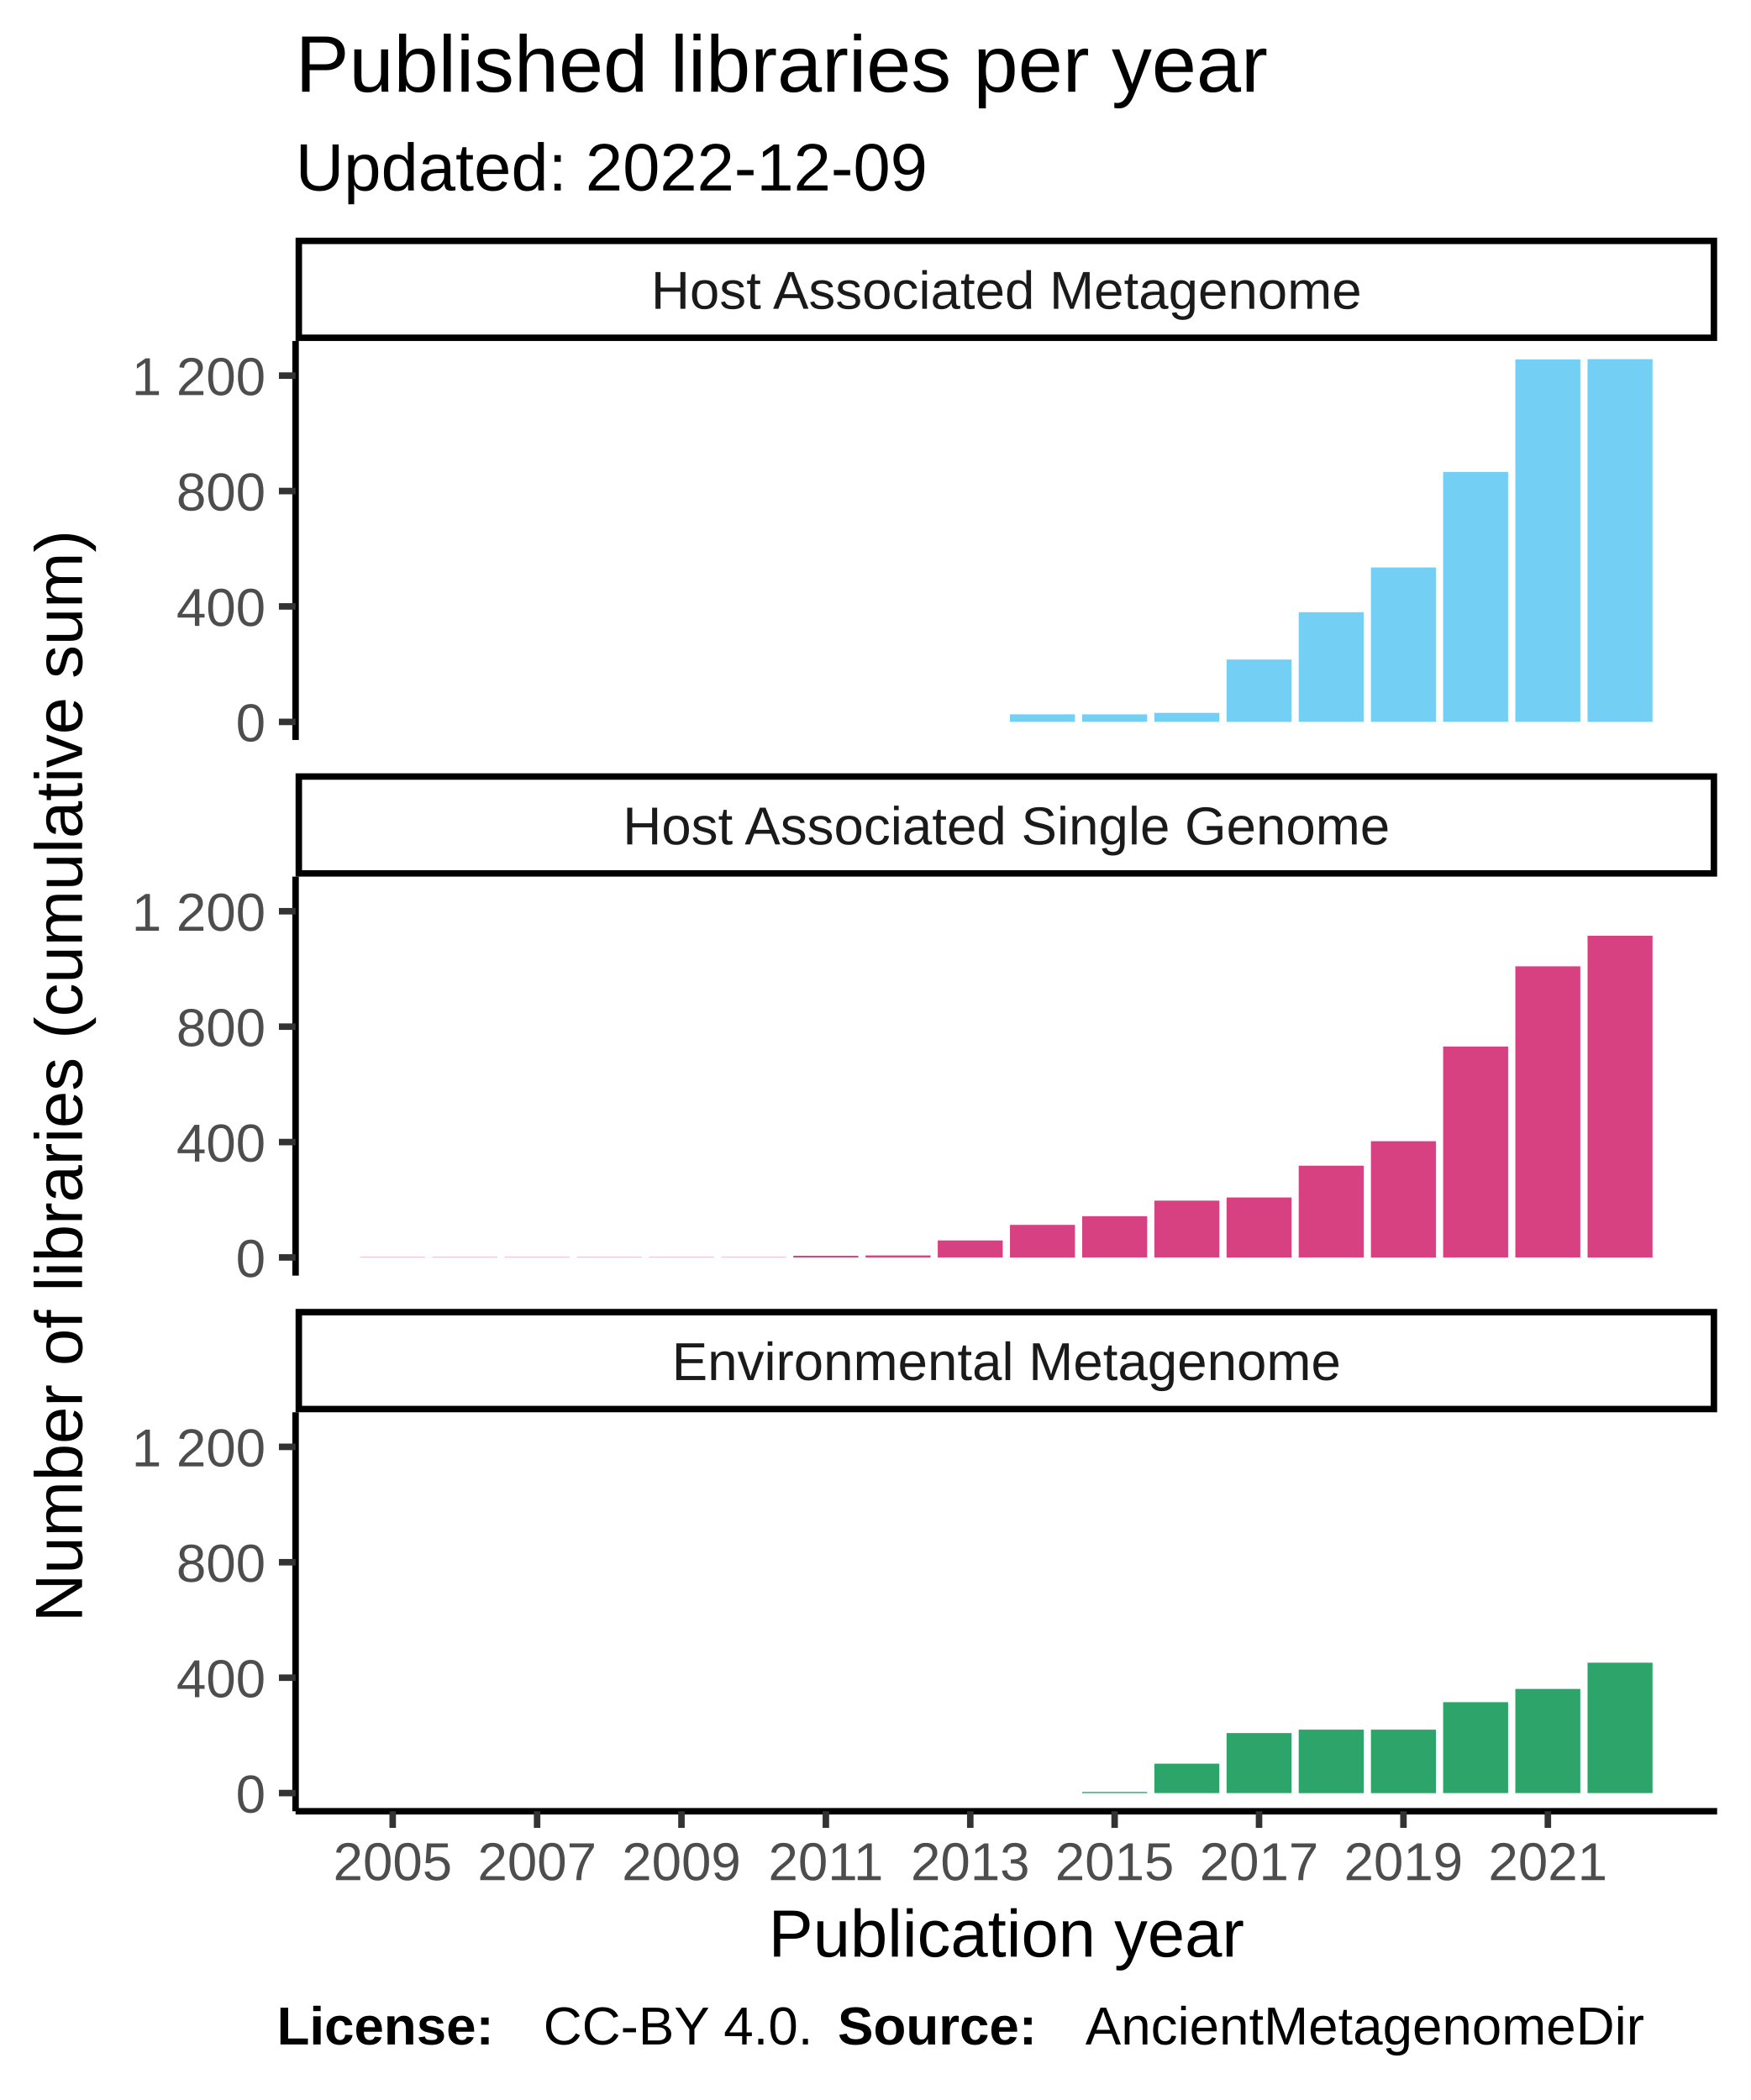
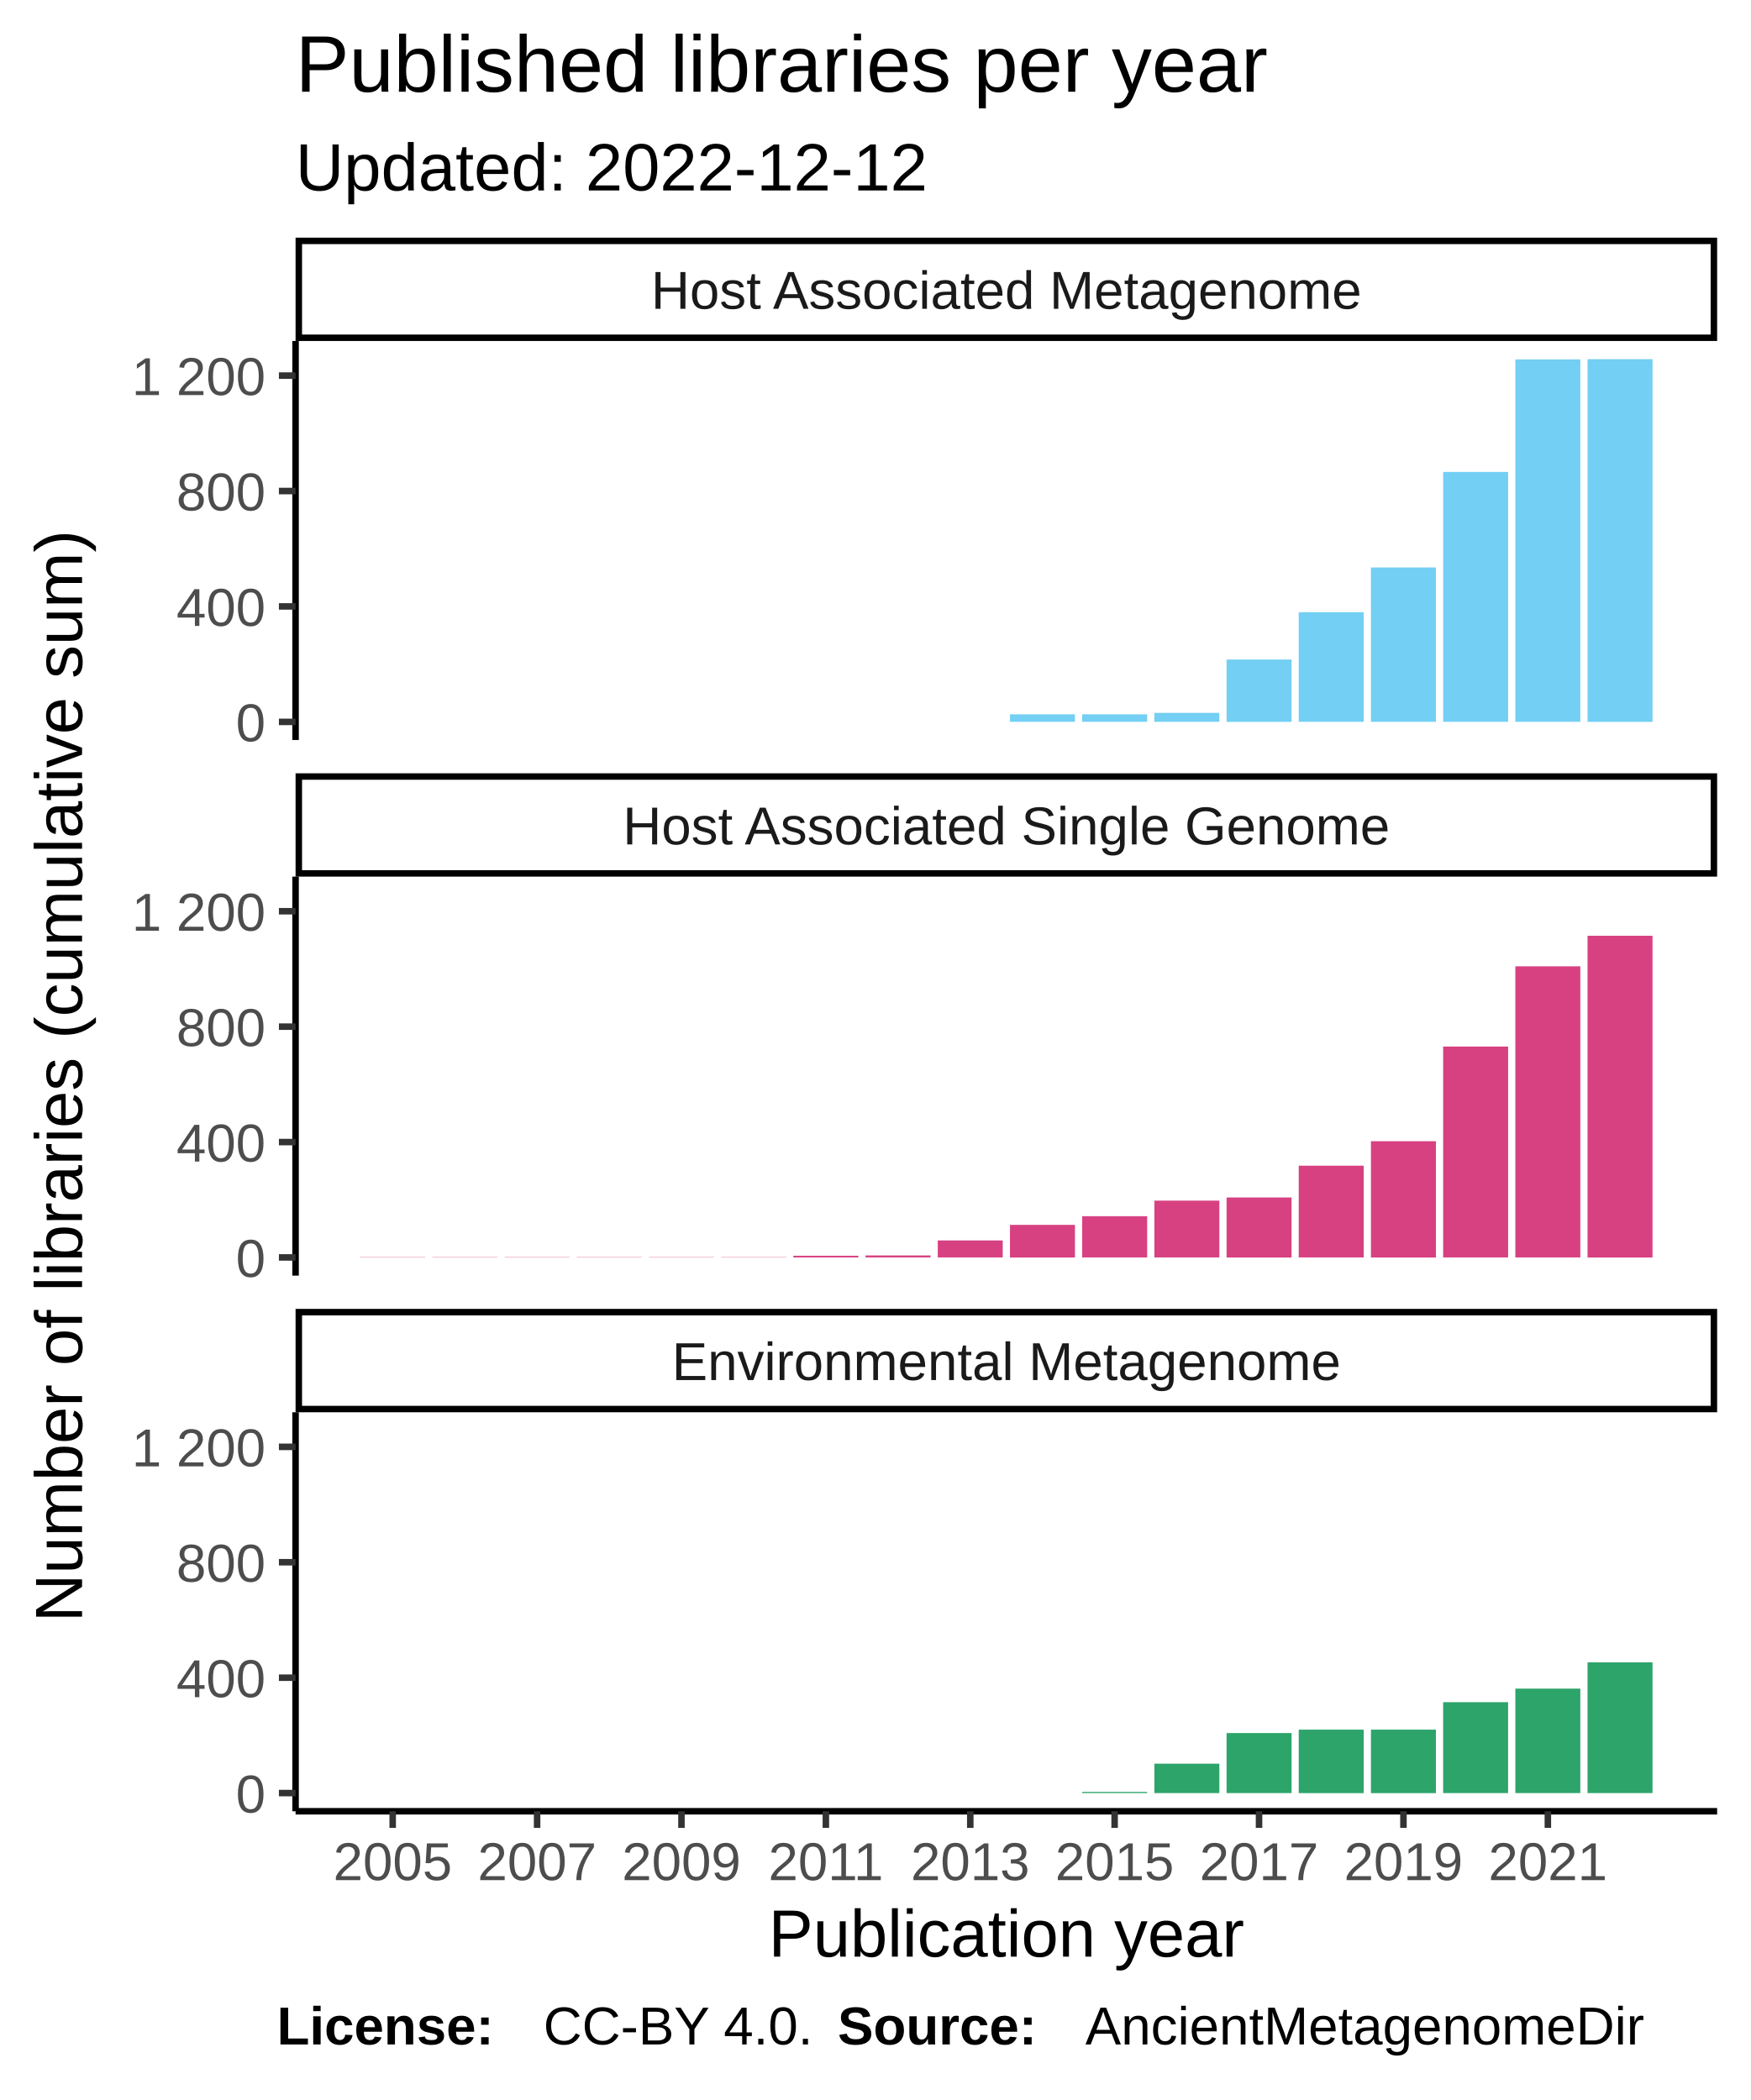
<svg xmlns="http://www.w3.org/2000/svg" class="svglite" width="288.00pt" height="345.60pt" viewBox="0 0 288.00 345.60">
  <defs>
    <style type="text/css">
    .svglite line, .svglite polyline, .svglite polygon, .svglite path, .svglite rect, .svglite circle {
      fill: none;
      stroke: #000000;
      stroke-linecap: round;
      stroke-linejoin: round;
      stroke-miterlimit: 10.00;
    }
  </style>
  </defs>
  <rect width="100%" height="100%" style="stroke: none; fill: #FFFFFF;" />
  <defs>
    <clipPath id="cpMC4wMHwyODguMDB8MC4wMHwzNDUuNjA=">
      <rect x="0.00" y="0.00" width="288.00" height="345.60" />
    </clipPath>
  </defs>
  <g clip-path="url(#cpMC4wMHwyODguMDB8MC4wMHwzNDUuNjA=)">
    <rect x="0.00" y="0.00" width="288.00" height="345.60" style="stroke-width: 1.07; stroke: #FFFFFF; fill: #FFFFFF;" />
  </g>
  <defs>
    <clipPath id="cpNDguNjN8MjgyLjUyfDU2LjEyfDEyMS43OA==">
      <rect x="48.63" y="56.12" width="233.89" height="65.66" />
    </clipPath>
  </defs>
  <g clip-path="url(#cpNDguNjN8MjgyLjUyfDU2LjEyfDEyMS43OA==)">
    <rect x="48.63" y="56.12" width="233.89" height="65.66" style="stroke-width: 1.07; stroke: none; fill: #FFFFFF;" />
    <rect x="59.26" y="118.80" width="10.69" height="0.00" style="stroke-width: 1.07; stroke: none; stroke-linecap: square; stroke-linejoin: miter; fill: #73CFF3;" />
    <rect x="71.14" y="118.80" width="10.69" height="0.00" style="stroke-width: 1.07; stroke: none; stroke-linecap: square; stroke-linejoin: miter; fill: #73CFF3;" />
    <rect x="83.02" y="118.80" width="10.69" height="0.00" style="stroke-width: 1.07; stroke: none; stroke-linecap: square; stroke-linejoin: miter; fill: #73CFF3;" />
    <rect x="94.90" y="118.80" width="10.69" height="0.00" style="stroke-width: 1.07; stroke: none; stroke-linecap: square; stroke-linejoin: miter; fill: #73CFF3;" />
    <rect x="106.78" y="118.80" width="10.69" height="0.00" style="stroke-width: 1.07; stroke: none; stroke-linecap: square; stroke-linejoin: miter; fill: #73CFF3;" />
    <rect x="118.66" y="118.80" width="10.69" height="0.00" style="stroke-width: 1.07; stroke: none; stroke-linecap: square; stroke-linejoin: miter; fill: #73CFF3;" />
    <rect x="130.53" y="118.80" width="10.69" height="0.00" style="stroke-width: 1.07; stroke: none; stroke-linecap: square; stroke-linejoin: miter; fill: #73CFF3;" />
    <rect x="142.41" y="118.80" width="10.69" height="0.00" style="stroke-width: 1.07; stroke: none; stroke-linecap: square; stroke-linejoin: miter; fill: #73CFF3;" />
    <rect x="154.29" y="118.80" width="10.69" height="0.00" style="stroke-width: 1.07; stroke: none; stroke-linecap: square; stroke-linejoin: miter; fill: #73CFF3;" />
    <rect x="166.17" y="117.56" width="10.69" height="1.23" style="stroke-width: 1.07; stroke: none; stroke-linecap: square; stroke-linejoin: miter; fill: #73CFF3;" />
    <rect x="178.05" y="117.56" width="10.69" height="1.23" style="stroke-width: 1.07; stroke: none; stroke-linecap: square; stroke-linejoin: miter; fill: #73CFF3;" />
    <rect x="189.93" y="117.32" width="10.69" height="1.47" style="stroke-width: 1.07; stroke: none; stroke-linecap: square; stroke-linejoin: miter; fill: #73CFF3;" />
    <rect x="201.81" y="108.54" width="10.69" height="10.26" style="stroke-width: 1.07; stroke: none; stroke-linecap: square; stroke-linejoin: miter; fill: #73CFF3;" />
    <rect x="213.68" y="100.75" width="10.69" height="18.04" style="stroke-width: 1.07; stroke: none; stroke-linecap: square; stroke-linejoin: miter; fill: #73CFF3;" />
    <rect x="225.56" y="93.39" width="10.69" height="25.40" style="stroke-width: 1.07; stroke: none; stroke-linecap: square; stroke-linejoin: miter; fill: #73CFF3;" />
    <rect x="237.44" y="77.67" width="10.69" height="41.12" style="stroke-width: 1.07; stroke: none; stroke-linecap: square; stroke-linejoin: miter; fill: #73CFF3;" />
    <rect x="249.32" y="59.15" width="10.69" height="59.64" style="stroke-width: 1.07; stroke: none; stroke-linecap: square; stroke-linejoin: miter; fill: #73CFF3;" />
    <rect x="261.20" y="59.11" width="10.69" height="59.69" style="stroke-width: 1.07; stroke: none; stroke-linecap: square; stroke-linejoin: miter; fill: #73CFF3;" />
  </g>
  <g clip-path="url(#cpMC4wMHwyODguMDB8MC4wMHwzNDUuNjA=)">
</g>
  <defs>
    <clipPath id="cpNDguNjN8MjgyLjUyfDE0NC4yN3wyMDkuOTM=">
      <rect x="48.63" y="144.27" width="233.89" height="65.66" />
    </clipPath>
  </defs>
  <g clip-path="url(#cpNDguNjN8MjgyLjUyfDE0NC4yN3wyMDkuOTM=)">
    <rect x="48.63" y="144.27" width="233.89" height="65.66" style="stroke-width: 1.07; stroke: none; fill: #FFFFFF;" />
    <rect x="59.26" y="206.90" width="10.69" height="0.047" style="stroke-width: 1.07; stroke: none; stroke-linecap: square; stroke-linejoin: miter; fill: #D74182;" />
    <rect x="71.14" y="206.90" width="10.69" height="0.047" style="stroke-width: 1.07; stroke: none; stroke-linecap: square; stroke-linejoin: miter; fill: #D74182;" />
    <rect x="83.02" y="206.90" width="10.69" height="0.047" style="stroke-width: 1.07; stroke: none; stroke-linecap: square; stroke-linejoin: miter; fill: #D74182;" />
    <rect x="94.90" y="206.90" width="10.69" height="0.047" style="stroke-width: 1.07; stroke: none; stroke-linecap: square; stroke-linejoin: miter; fill: #D74182;" />
    <rect x="106.78" y="206.90" width="10.69" height="0.047" style="stroke-width: 1.07; stroke: none; stroke-linecap: square; stroke-linejoin: miter; fill: #D74182;" />
    <rect x="118.66" y="206.90" width="10.69" height="0.047" style="stroke-width: 1.07; stroke: none; stroke-linecap: square; stroke-linejoin: miter; fill: #D74182;" />
    <rect x="130.53" y="206.66" width="10.69" height="0.28" style="stroke-width: 1.07; stroke: none; stroke-linecap: square; stroke-linejoin: miter; fill: #D74182;" />
    <rect x="142.41" y="206.61" width="10.69" height="0.33" style="stroke-width: 1.07; stroke: none; stroke-linecap: square; stroke-linejoin: miter; fill: #D74182;" />
    <rect x="154.29" y="204.14" width="10.69" height="2.80" style="stroke-width: 1.07; stroke: none; stroke-linecap: square; stroke-linejoin: miter; fill: #D74182;" />
    <rect x="166.17" y="201.58" width="10.69" height="5.37" style="stroke-width: 1.07; stroke: none; stroke-linecap: square; stroke-linejoin: miter; fill: #D74182;" />
    <rect x="178.05" y="200.15" width="10.69" height="6.79" style="stroke-width: 1.07; stroke: none; stroke-linecap: square; stroke-linejoin: miter; fill: #D74182;" />
    <rect x="189.93" y="197.59" width="10.69" height="9.35" style="stroke-width: 1.07; stroke: none; stroke-linecap: square; stroke-linejoin: miter; fill: #D74182;" />
    <rect x="201.81" y="197.07" width="10.69" height="9.88" style="stroke-width: 1.07; stroke: none; stroke-linecap: square; stroke-linejoin: miter; fill: #D74182;" />
    <rect x="213.68" y="191.84" width="10.69" height="15.10" style="stroke-width: 1.07; stroke: none; stroke-linecap: square; stroke-linejoin: miter; fill: #D74182;" />
    <rect x="225.56" y="187.81" width="10.69" height="19.14" style="stroke-width: 1.07; stroke: none; stroke-linecap: square; stroke-linejoin: miter; fill: #D74182;" />
    <rect x="237.44" y="172.23" width="10.69" height="34.71" style="stroke-width: 1.07; stroke: none; stroke-linecap: square; stroke-linejoin: miter; fill: #D74182;" />
    <rect x="249.32" y="159.03" width="10.69" height="47.91" style="stroke-width: 1.07; stroke: none; stroke-linecap: square; stroke-linejoin: miter; fill: #D74182;" />
    <rect x="261.20" y="154.00" width="10.69" height="52.95" style="stroke-width: 1.07; stroke: none; stroke-linecap: square; stroke-linejoin: miter; fill: #D74182;" />
  </g>
  <g clip-path="url(#cpMC4wMHwyODguMDB8MC4wMHwzNDUuNjA=)">
</g>
  <defs>
    <clipPath id="cpNDguNjN8MjgyLjUyfDIzMi40MnwyOTguMDg=">
      <rect x="48.63" y="232.42" width="233.89" height="65.66" />
    </clipPath>
  </defs>
  <g clip-path="url(#cpNDguNjN8MjgyLjUyfDIzMi40MnwyOTguMDg=)">
    <rect x="48.63" y="232.42" width="233.89" height="65.66" style="stroke-width: 1.07; stroke: none; fill: #FFFFFF;" />
    <rect x="59.26" y="295.09" width="10.69" height="0.00" style="stroke-width: 1.07; stroke: none; stroke-linecap: square; stroke-linejoin: miter; fill: #2DA46A;" />
    <rect x="71.14" y="295.09" width="10.69" height="0.00" style="stroke-width: 1.07; stroke: none; stroke-linecap: square; stroke-linejoin: miter; fill: #2DA46A;" />
    <rect x="83.02" y="295.09" width="10.69" height="0.00" style="stroke-width: 1.07; stroke: none; stroke-linecap: square; stroke-linejoin: miter; fill: #2DA46A;" />
    <rect x="94.90" y="295.09" width="10.69" height="0.00" style="stroke-width: 1.07; stroke: none; stroke-linecap: square; stroke-linejoin: miter; fill: #2DA46A;" />
    <rect x="106.78" y="295.09" width="10.69" height="0.00" style="stroke-width: 1.07; stroke: none; stroke-linecap: square; stroke-linejoin: miter; fill: #2DA46A;" />
    <rect x="118.66" y="295.09" width="10.69" height="0.00" style="stroke-width: 1.07; stroke: none; stroke-linecap: square; stroke-linejoin: miter; fill: #2DA46A;" />
    <rect x="130.53" y="295.09" width="10.69" height="0.00" style="stroke-width: 1.07; stroke: none; stroke-linecap: square; stroke-linejoin: miter; fill: #2DA46A;" />
    <rect x="142.41" y="295.09" width="10.69" height="0.00" style="stroke-width: 1.07; stroke: none; stroke-linecap: square; stroke-linejoin: miter; fill: #2DA46A;" />
    <rect x="154.29" y="295.09" width="10.69" height="0.00" style="stroke-width: 1.07; stroke: none; stroke-linecap: square; stroke-linejoin: miter; fill: #2DA46A;" />
    <rect x="166.17" y="295.09" width="10.69" height="0.00" style="stroke-width: 1.07; stroke: none; stroke-linecap: square; stroke-linejoin: miter; fill: #2DA46A;" />
    <rect x="178.05" y="294.90" width="10.69" height="0.19" style="stroke-width: 1.07; stroke: none; stroke-linecap: square; stroke-linejoin: miter; fill: #2DA46A;" />
    <rect x="189.93" y="290.25" width="10.69" height="4.84" style="stroke-width: 1.07; stroke: none; stroke-linecap: square; stroke-linejoin: miter; fill: #2DA46A;" />
    <rect x="201.81" y="285.21" width="10.69" height="9.88" style="stroke-width: 1.07; stroke: none; stroke-linecap: square; stroke-linejoin: miter; fill: #2DA46A;" />
    <rect x="213.68" y="284.65" width="10.69" height="10.45" style="stroke-width: 1.07; stroke: none; stroke-linecap: square; stroke-linejoin: miter; fill: #2DA46A;" />
    <rect x="225.56" y="284.65" width="10.69" height="10.45" style="stroke-width: 1.07; stroke: none; stroke-linecap: square; stroke-linejoin: miter; fill: #2DA46A;" />
    <rect x="237.44" y="280.13" width="10.69" height="14.96" style="stroke-width: 1.07; stroke: none; stroke-linecap: square; stroke-linejoin: miter; fill: #2DA46A;" />
-     <rect x="249.32" y="277.95" width="10.69" height="17.14" style="stroke-width: 1.07; stroke: none; stroke-linecap: square; stroke-linejoin: miter; fill: #2DA46A;" />
-     <rect x="261.20" y="273.63" width="10.69" height="21.46" style="stroke-width: 1.07; stroke: none; stroke-linecap: square; stroke-linejoin: miter; fill: #2DA46A;" />
+     <rect x="249.32" y="277.90" width="10.69" height="17.19" style="stroke-width: 1.07; stroke: none; stroke-linecap: square; stroke-linejoin: miter; fill: #2DA46A;" />
+     <rect x="261.20" y="273.58" width="10.69" height="21.51" style="stroke-width: 1.07; stroke: none; stroke-linecap: square; stroke-linejoin: miter; fill: #2DA46A;" />
  </g>
  <g clip-path="url(#cpMC4wMHwyODguMDB8MC4wMHwzNDUuNjA=)">
</g>
  <defs>
    <clipPath id="cpNDguNjN8MjgyLjUyfDIxNS40MXwyMzIuNDI=">
      <rect x="48.63" y="215.41" width="233.89" height="17.01" />
    </clipPath>
  </defs>
  <g clip-path="url(#cpNDguNjN8MjgyLjUyfDIxNS40MXwyMzIuNDI=)">
    <rect x="48.63" y="215.41" width="233.89" height="17.01" style="stroke-width: 2.13; fill: #FFFFFF;" />
    <text x="165.58" y="227.12" text-anchor="middle" style="font-size: 8.80px; fill: #1A1A1A; font-family: Liberation Sans;" textLength="124.59px" lengthAdjust="spacingAndGlyphs">Environmental Metagenome</text>
  </g>
  <g clip-path="url(#cpMC4wMHwyODguMDB8MC4wMHwzNDUuNjA=)">
</g>
  <defs>
    <clipPath id="cpNDguNjN8MjgyLjUyfDEyNy4yNnwxNDQuMjc=">
      <rect x="48.63" y="127.26" width="233.89" height="17.01" />
    </clipPath>
  </defs>
  <g clip-path="url(#cpNDguNjN8MjgyLjUyfDEyNy4yNnwxNDQuMjc=)">
    <rect x="48.63" y="127.26" width="233.89" height="17.01" style="stroke-width: 2.13; fill: #FFFFFF;" />
    <text x="165.58" y="138.97" text-anchor="middle" style="font-size: 8.80px; fill: #1A1A1A; font-family: Liberation Sans;" textLength="140.36px" lengthAdjust="spacingAndGlyphs">Host Associated Single Genome</text>
  </g>
  <g clip-path="url(#cpMC4wMHwyODguMDB8MC4wMHwzNDUuNjA=)">
</g>
  <defs>
    <clipPath id="cpNDguNjN8MjgyLjUyfDM5LjExfDU2LjEy">
      <rect x="48.63" y="39.11" width="233.89" height="17.01" />
    </clipPath>
  </defs>
  <g clip-path="url(#cpNDguNjN8MjgyLjUyfDM5LjExfDU2LjEy)">
    <rect x="48.63" y="39.11" width="233.89" height="17.01" style="stroke-width: 2.13; fill: #FFFFFF;" />
    <text x="165.58" y="50.82" text-anchor="middle" style="font-size: 8.80px; fill: #1A1A1A; font-family: Liberation Sans;" textLength="131.12px" lengthAdjust="spacingAndGlyphs">Host Associated Metagenome</text>
  </g>
  <g clip-path="url(#cpMC4wMHwyODguMDB8MC4wMHwzNDUuNjA=)">
    <polyline points="48.63,298.08 282.52,298.08 " style="stroke-width: 1.07; stroke-linecap: butt;" />
    <polyline points="64.61,300.82 64.61,298.08 " style="stroke-width: 1.07; stroke: #333333; stroke-linecap: butt;" />
    <polyline points="88.37,300.82 88.37,298.08 " style="stroke-width: 1.07; stroke: #333333; stroke-linecap: butt;" />
    <polyline points="112.12,300.82 112.12,298.08 " style="stroke-width: 1.07; stroke: #333333; stroke-linecap: butt;" />
    <polyline points="135.88,300.82 135.88,298.08 " style="stroke-width: 1.07; stroke: #333333; stroke-linecap: butt;" />
    <polyline points="159.64,300.82 159.64,298.08 " style="stroke-width: 1.07; stroke: #333333; stroke-linecap: butt;" />
    <polyline points="183.39,300.82 183.39,298.08 " style="stroke-width: 1.07; stroke: #333333; stroke-linecap: butt;" />
    <polyline points="207.15,300.82 207.15,298.08 " style="stroke-width: 1.07; stroke: #333333; stroke-linecap: butt;" />
    <polyline points="230.91,300.82 230.91,298.08 " style="stroke-width: 1.07; stroke: #333333; stroke-linecap: butt;" />
    <polyline points="254.67,300.82 254.67,298.08 " style="stroke-width: 1.07; stroke: #333333; stroke-linecap: butt;" />
    <text x="64.61" y="309.42" text-anchor="middle" style="font-size: 8.80px; fill: #4D4D4D; font-family: Liberation Sans;" textLength="22.38px" lengthAdjust="spacingAndGlyphs">2005</text>
    <text x="88.37" y="309.42" text-anchor="middle" style="font-size: 8.80px; fill: #4D4D4D; font-family: Liberation Sans;" textLength="22.38px" lengthAdjust="spacingAndGlyphs">2007</text>
    <text x="112.12" y="309.42" text-anchor="middle" style="font-size: 8.80px; fill: #4D4D4D; font-family: Liberation Sans;" textLength="22.38px" lengthAdjust="spacingAndGlyphs">2009</text>
    <text x="135.88" y="309.42" text-anchor="middle" style="font-size: 8.80px; fill: #4D4D4D; font-family: Liberation Sans;" textLength="22.38px" lengthAdjust="spacingAndGlyphs">2011</text>
    <text x="159.64" y="309.42" text-anchor="middle" style="font-size: 8.80px; fill: #4D4D4D; font-family: Liberation Sans;" textLength="22.38px" lengthAdjust="spacingAndGlyphs">2013</text>
    <text x="183.39" y="309.42" text-anchor="middle" style="font-size: 8.80px; fill: #4D4D4D; font-family: Liberation Sans;" textLength="22.38px" lengthAdjust="spacingAndGlyphs">2015</text>
    <text x="207.15" y="309.42" text-anchor="middle" style="font-size: 8.80px; fill: #4D4D4D; font-family: Liberation Sans;" textLength="22.38px" lengthAdjust="spacingAndGlyphs">2017</text>
    <text x="230.91" y="309.42" text-anchor="middle" style="font-size: 8.80px; fill: #4D4D4D; font-family: Liberation Sans;" textLength="22.38px" lengthAdjust="spacingAndGlyphs">2019</text>
    <text x="254.67" y="309.42" text-anchor="middle" style="font-size: 8.80px; fill: #4D4D4D; font-family: Liberation Sans;" textLength="22.38px" lengthAdjust="spacingAndGlyphs">2021</text>
    <polyline points="48.63,121.78 48.63,56.12 " style="stroke-width: 1.07; stroke-linecap: butt;" />
    <text x="43.70" y="122.00" text-anchor="end" style="font-size: 8.80px; fill: #4D4D4D; font-family: Liberation Sans;" textLength="5.59px" lengthAdjust="spacingAndGlyphs">0</text>
    <text x="43.70" y="103.01" text-anchor="end" style="font-size: 8.80px; fill: #4D4D4D; font-family: Liberation Sans;" textLength="16.78px" lengthAdjust="spacingAndGlyphs">400</text>
    <text x="43.70" y="84.01" text-anchor="end" style="font-size: 8.80px; fill: #4D4D4D; font-family: Liberation Sans;" textLength="16.78px" lengthAdjust="spacingAndGlyphs">800</text>
    <text x="43.70" y="65.02" text-anchor="end" style="font-size: 8.80px; fill: #4D4D4D; font-family: Liberation Sans;" textLength="25.17px" lengthAdjust="spacingAndGlyphs">1 200</text>
    <polyline points="45.89,118.80 48.63,118.80 " style="stroke-width: 1.07; stroke: #333333; stroke-linecap: butt;" />
    <polyline points="45.89,99.80 48.63,99.80 " style="stroke-width: 1.07; stroke: #333333; stroke-linecap: butt;" />
    <polyline points="45.89,80.81 48.63,80.81 " style="stroke-width: 1.07; stroke: #333333; stroke-linecap: butt;" />
    <polyline points="45.89,61.81 48.63,61.81 " style="stroke-width: 1.07; stroke: #333333; stroke-linecap: butt;" />
    <polyline points="48.63,209.93 48.63,144.27 " style="stroke-width: 1.07; stroke-linecap: butt;" />
    <text x="43.70" y="210.15" text-anchor="end" style="font-size: 8.80px; fill: #4D4D4D; font-family: Liberation Sans;" textLength="5.59px" lengthAdjust="spacingAndGlyphs">0</text>
    <text x="43.70" y="191.16" text-anchor="end" style="font-size: 8.80px; fill: #4D4D4D; font-family: Liberation Sans;" textLength="16.78px" lengthAdjust="spacingAndGlyphs">400</text>
    <text x="43.70" y="172.16" text-anchor="end" style="font-size: 8.80px; fill: #4D4D4D; font-family: Liberation Sans;" textLength="16.78px" lengthAdjust="spacingAndGlyphs">800</text>
    <text x="43.70" y="153.17" text-anchor="end" style="font-size: 8.80px; fill: #4D4D4D; font-family: Liberation Sans;" textLength="25.17px" lengthAdjust="spacingAndGlyphs">1 200</text>
    <polyline points="45.89,206.94 48.63,206.94 " style="stroke-width: 1.07; stroke: #333333; stroke-linecap: butt;" />
    <polyline points="45.89,187.95 48.63,187.95 " style="stroke-width: 1.07; stroke: #333333; stroke-linecap: butt;" />
    <polyline points="45.89,168.96 48.63,168.96 " style="stroke-width: 1.07; stroke: #333333; stroke-linecap: butt;" />
    <polyline points="45.89,149.96 48.63,149.96 " style="stroke-width: 1.07; stroke: #333333; stroke-linecap: butt;" />
    <polyline points="48.63,298.08 48.63,232.42 " style="stroke-width: 1.07; stroke-linecap: butt;" />
    <text x="43.70" y="298.30" text-anchor="end" style="font-size: 8.80px; fill: #4D4D4D; font-family: Liberation Sans;" textLength="5.59px" lengthAdjust="spacingAndGlyphs">0</text>
    <text x="43.70" y="279.31" text-anchor="end" style="font-size: 8.80px; fill: #4D4D4D; font-family: Liberation Sans;" textLength="16.78px" lengthAdjust="spacingAndGlyphs">400</text>
    <text x="43.70" y="260.31" text-anchor="end" style="font-size: 8.80px; fill: #4D4D4D; font-family: Liberation Sans;" textLength="16.78px" lengthAdjust="spacingAndGlyphs">800</text>
    <text x="43.70" y="241.32" text-anchor="end" style="font-size: 8.80px; fill: #4D4D4D; font-family: Liberation Sans;" textLength="25.17px" lengthAdjust="spacingAndGlyphs">1 200</text>
    <polyline points="45.89,295.09 48.63,295.09 " style="stroke-width: 1.07; stroke: #333333; stroke-linecap: butt;" />
    <polyline points="45.89,276.10 48.63,276.10 " style="stroke-width: 1.07; stroke: #333333; stroke-linecap: butt;" />
    <polyline points="45.89,257.10 48.63,257.10 " style="stroke-width: 1.07; stroke: #333333; stroke-linecap: butt;" />
    <polyline points="45.89,238.11 48.63,238.11 " style="stroke-width: 1.07; stroke: #333333; stroke-linecap: butt;" />
    <text x="165.58" y="322.01" text-anchor="middle" style="font-size: 11.00px; font-family: Liberation Sans;" textLength="88.41px" lengthAdjust="spacingAndGlyphs">Publication year</text>
    <text transform="translate(13.50,177.10) rotate(-90)" text-anchor="middle" style="font-size: 11.00px; font-family: Liberation Sans;" textLength="213.38px" lengthAdjust="spacingAndGlyphs">Number of  libraries  (cumulative sum)</text>
-     <text x="48.63" y="31.34" style="font-size: 11.00px; font-family: Liberation Sans;" textLength="117.95px" lengthAdjust="spacingAndGlyphs">Updated: 2022-12-09</text>
+     <text x="48.63" y="31.34" style="font-size: 11.00px; font-family: Liberation Sans;" textLength="117.95px" lengthAdjust="spacingAndGlyphs">Updated: 2022-12-12</text>
    <text x="48.63" y="15.10" style="font-size: 13.20px; font-family: Liberation Sans;" textLength="180.69px" lengthAdjust="spacingAndGlyphs">Published libraries per year</text>
    <text x="45.55" y="336.46" style="font-size: 8.80px; font-weight: bold; font-family: Liberation Sans;" textLength="43.86px" lengthAdjust="spacingAndGlyphs">License: </text>
    <text x="89.40" y="336.46" style="font-size: 8.80px; font-family: Liberation Sans;" textLength="48.43px" lengthAdjust="spacingAndGlyphs">CC-BY 4.0. </text>
    <text x="137.83" y="336.46" style="font-size: 8.80px; font-weight: bold; font-family: Liberation Sans;" textLength="40.75px" lengthAdjust="spacingAndGlyphs">Source: </text>
    <text x="178.58" y="336.46" style="font-size: 8.80px; font-family: Liberation Sans;" textLength="103.94px" lengthAdjust="spacingAndGlyphs">AncientMetagenomeDir</text>
  </g>
</svg>
